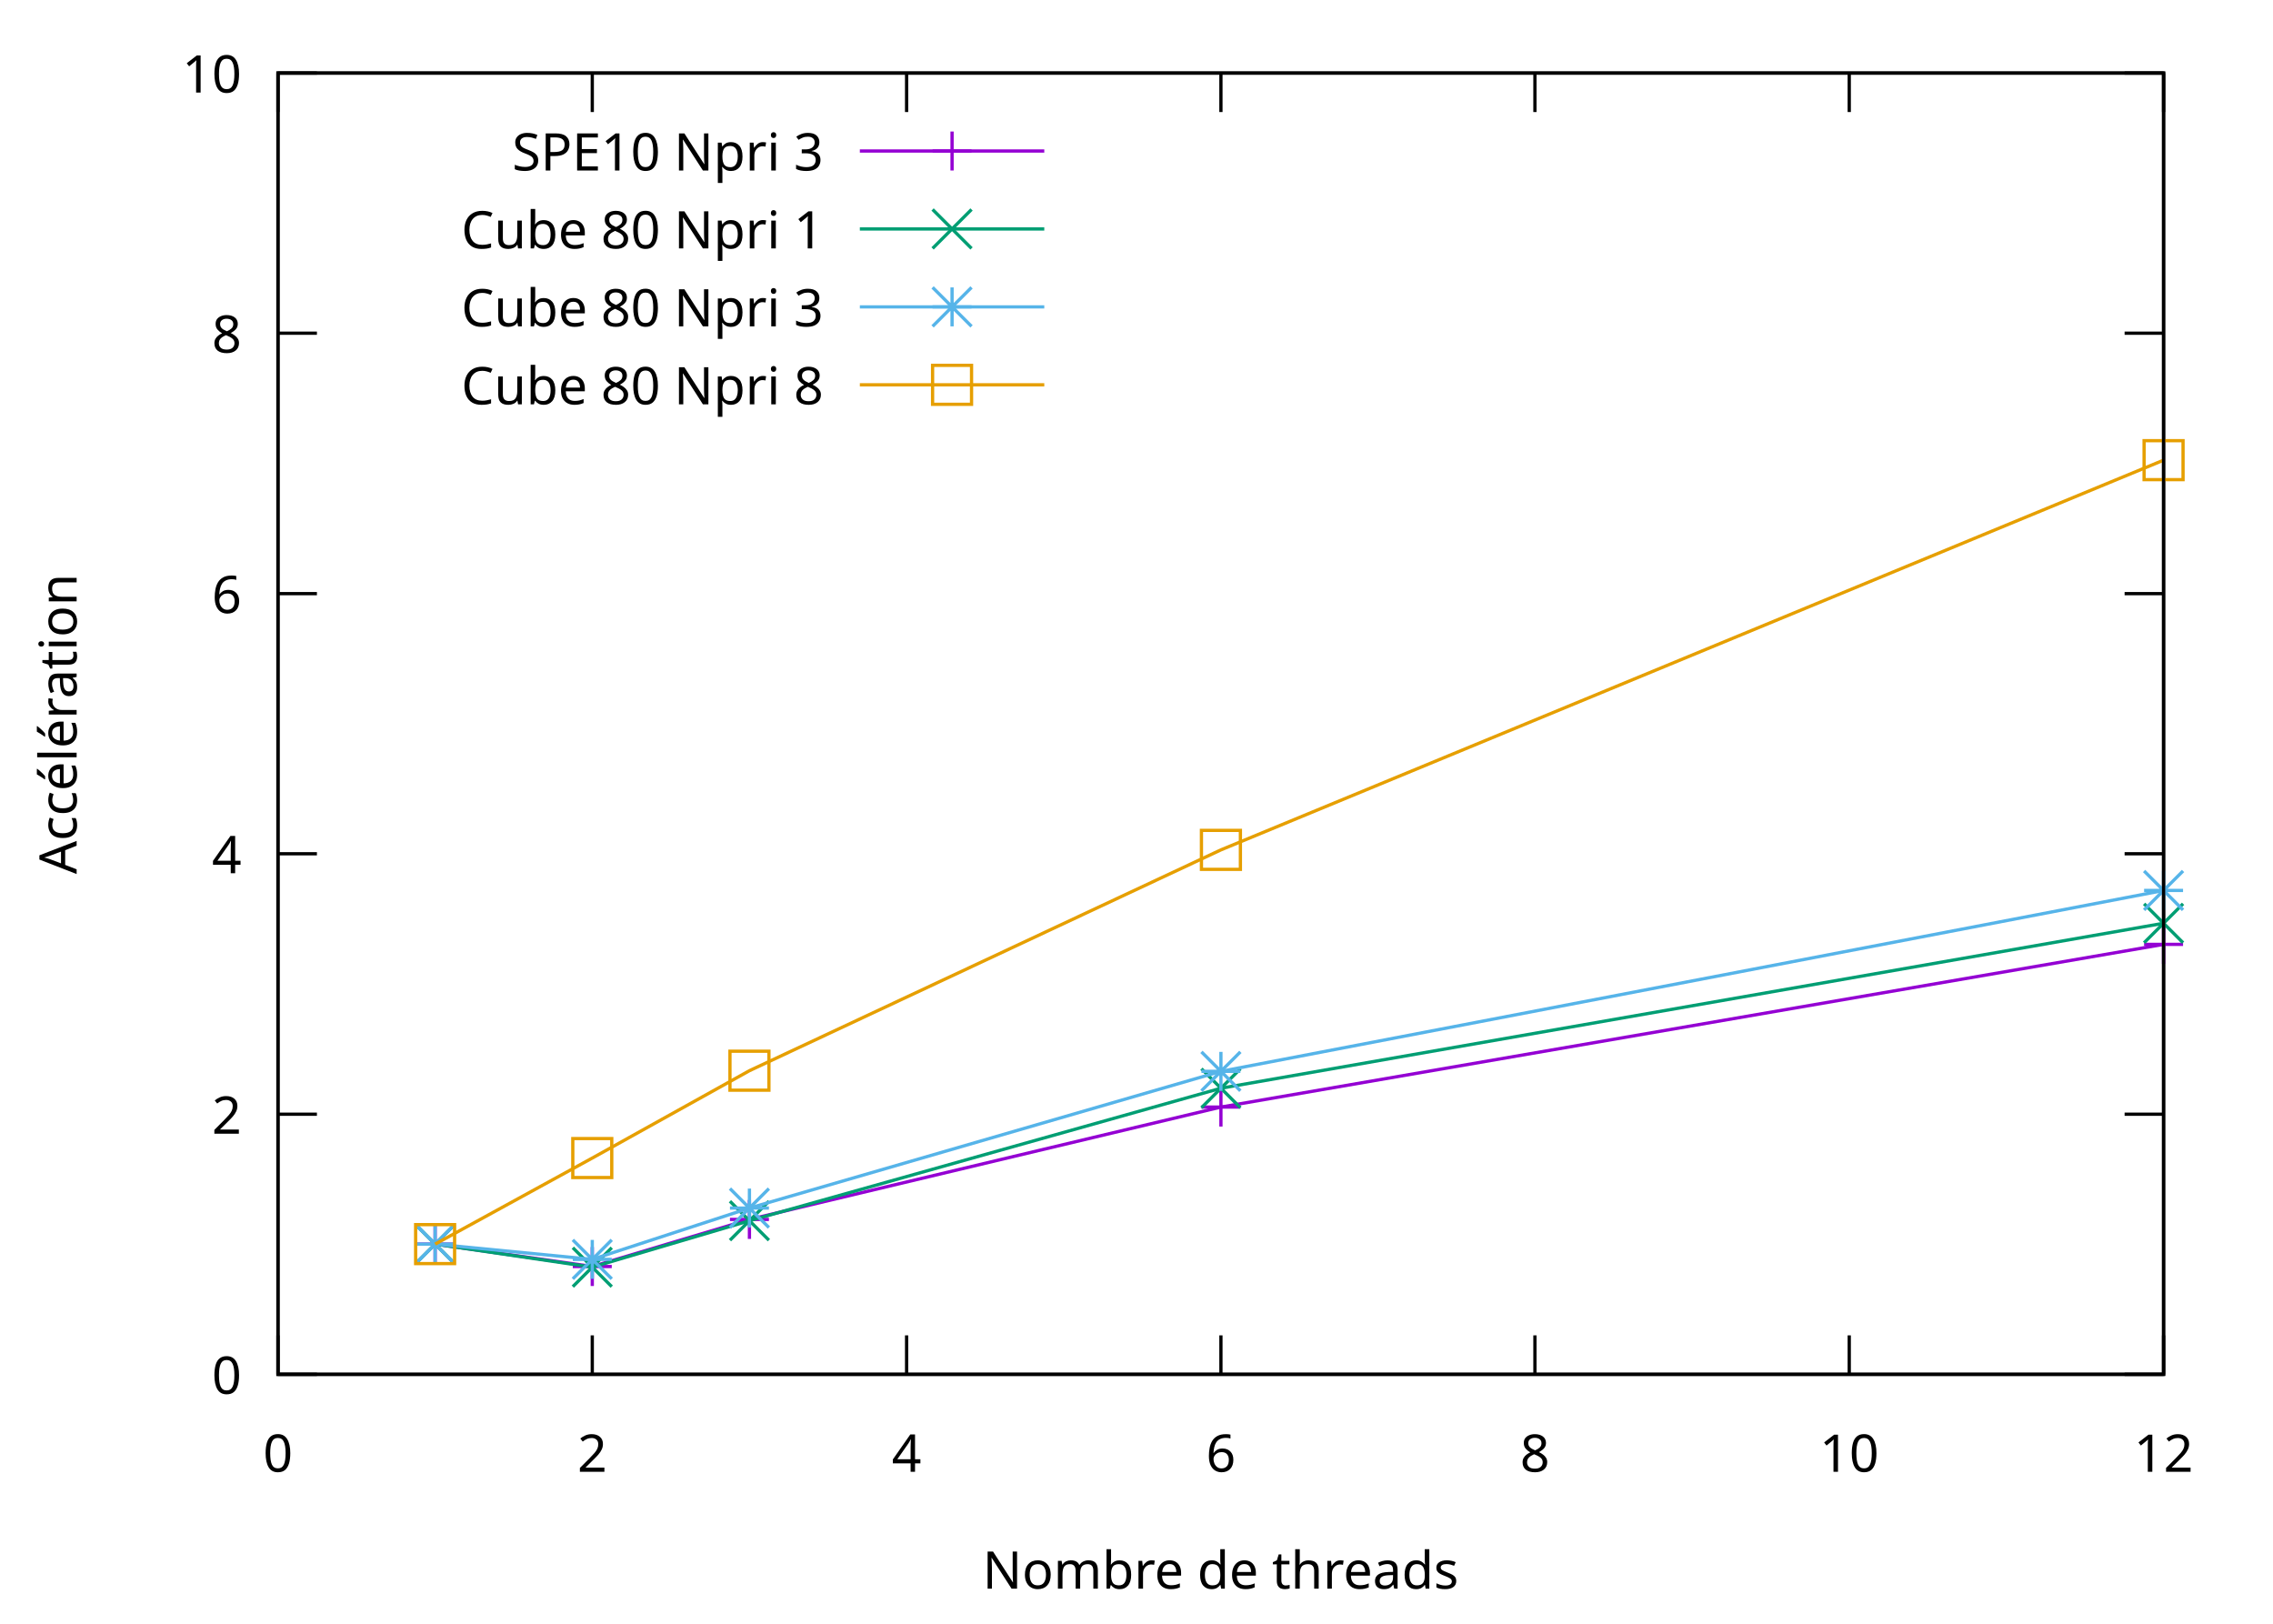
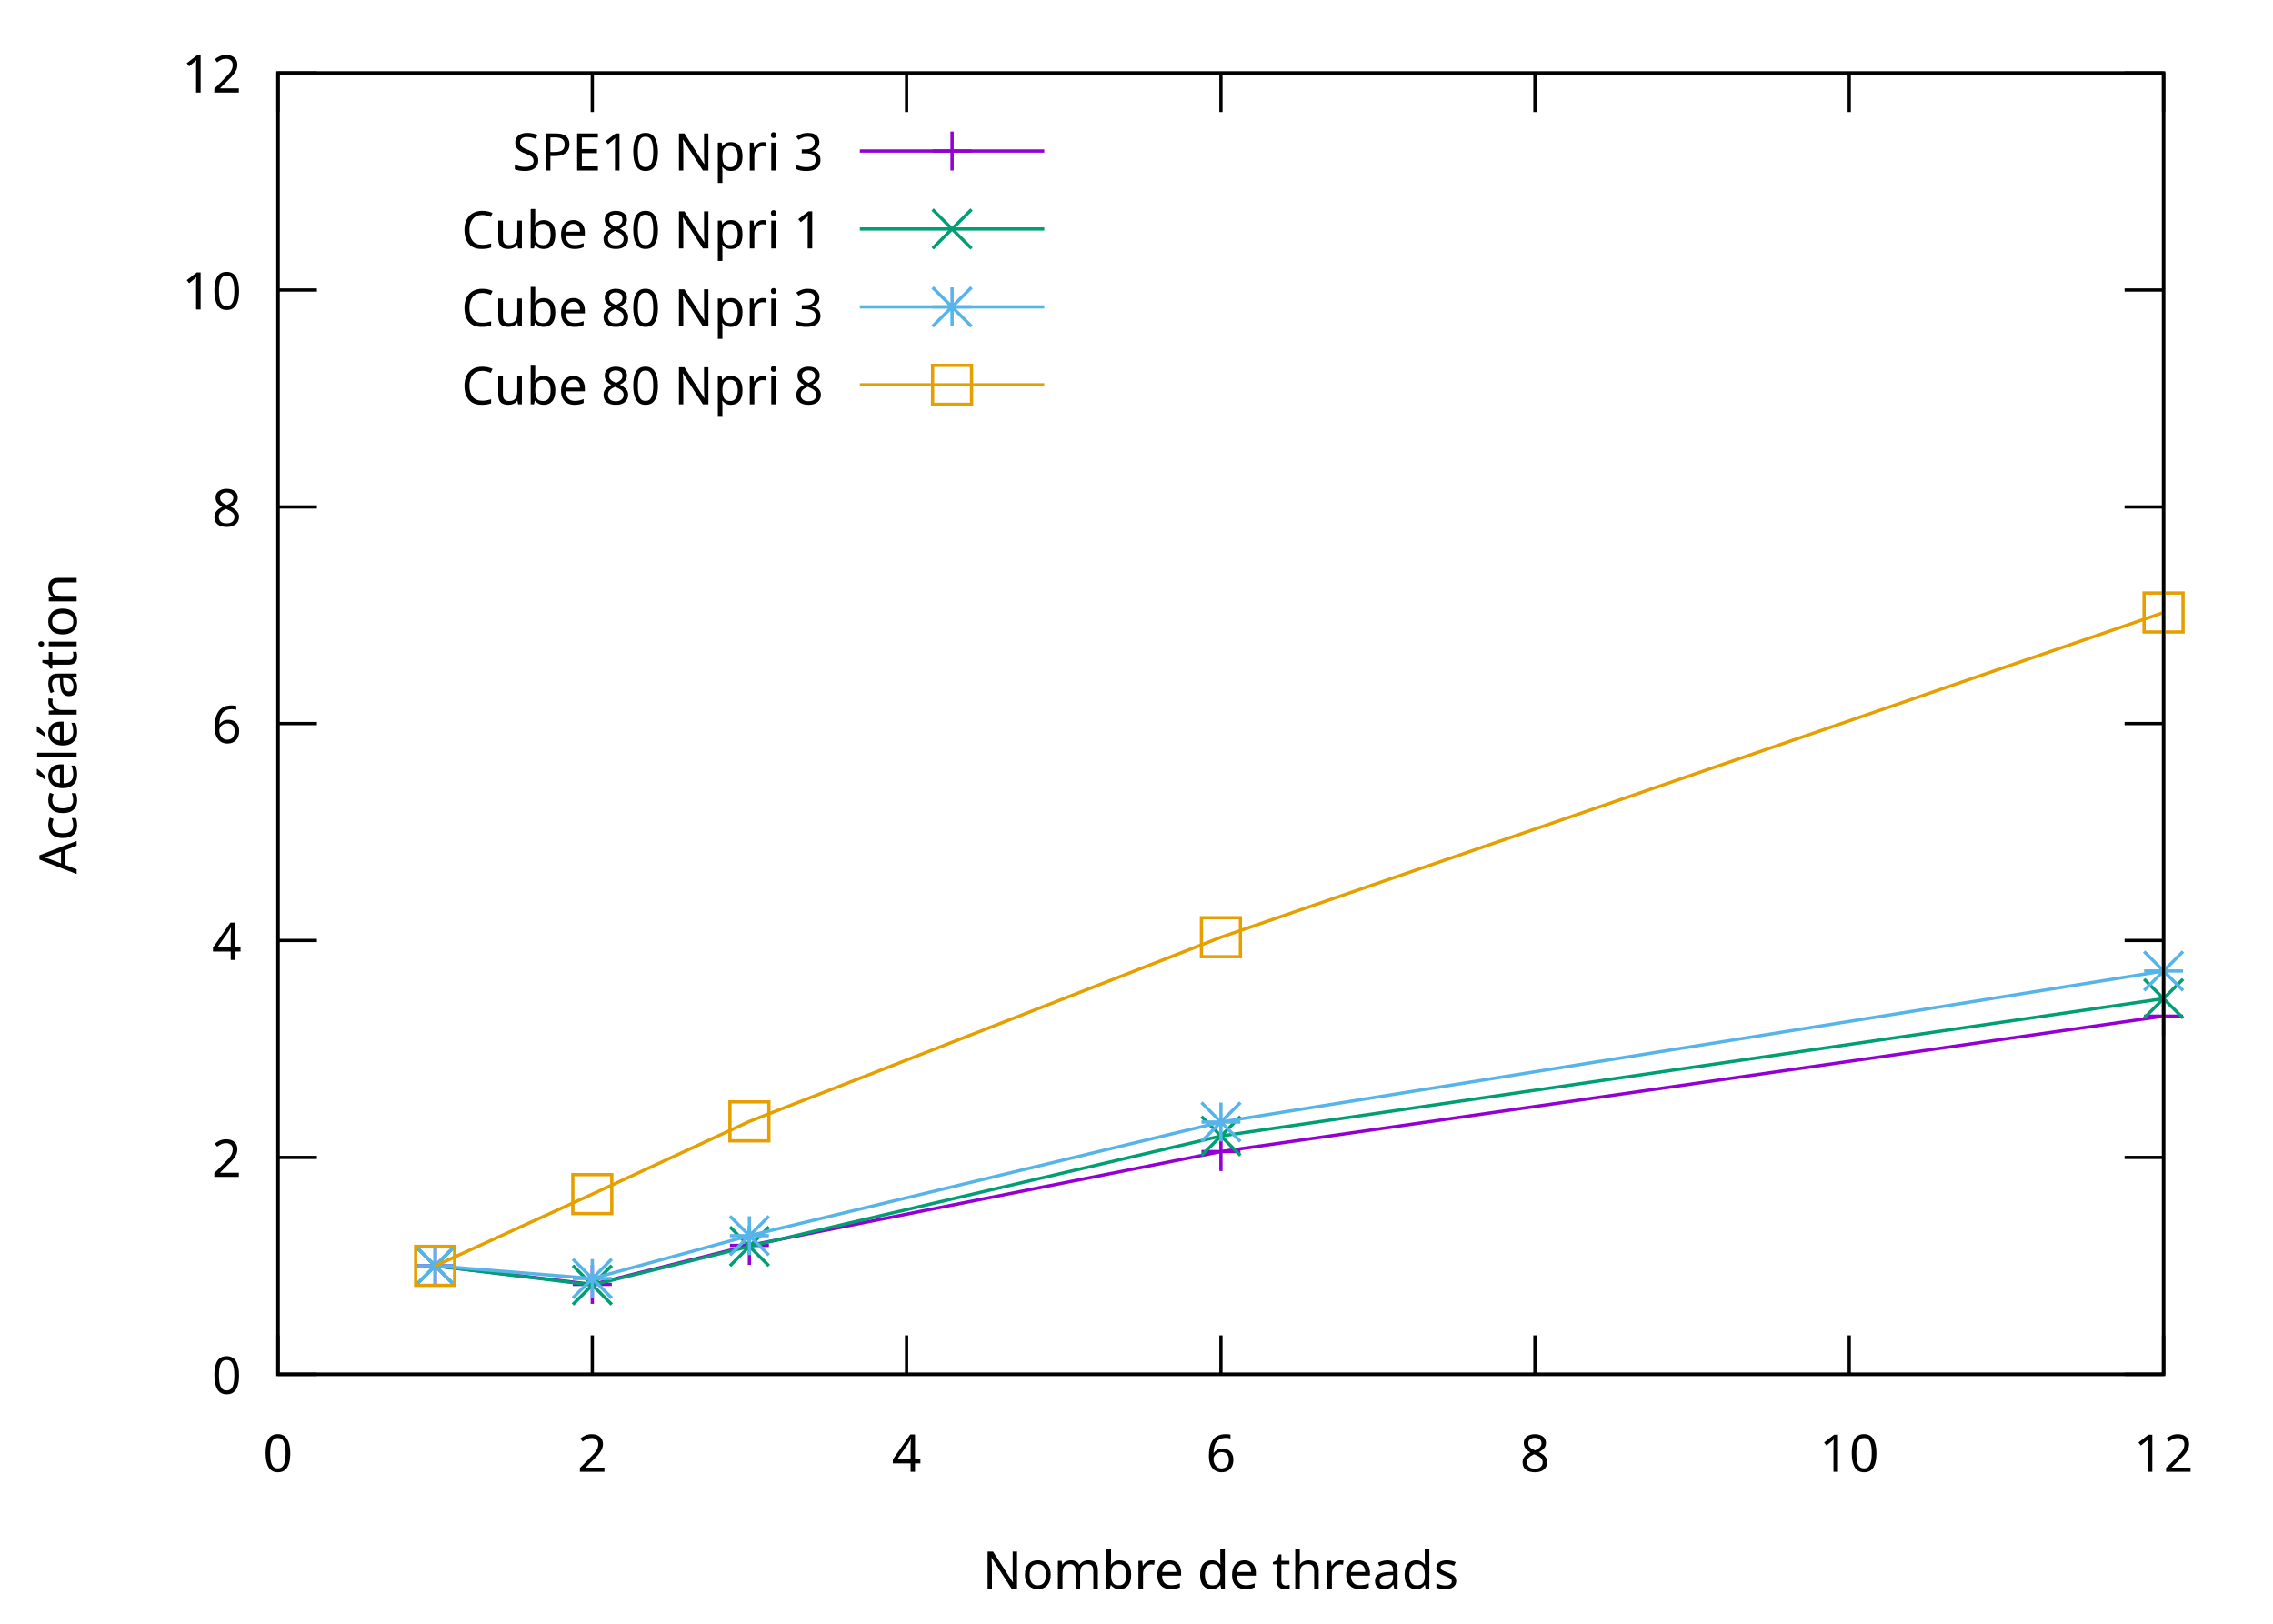
<svg xmlns="http://www.w3.org/2000/svg" xmlns:xlink="http://www.w3.org/1999/xlink" width="700" height="500" viewBox="0 0 700 500">
  <g id="gnuplot_canvas">
    <rect x="0" y="0" width="700" height="500" fill="none" />
    <defs>
      <circle id="gpDot" r="0.5" stroke-width="0.5" />
      <path id="gpPt0" stroke-width="0.167" stroke="currentColor" d="M-1,0 h2 M0,-1 v2" />
      <path id="gpPt1" stroke-width="0.167" stroke="currentColor" d="M-1,-1 L1,1 M1,-1 L-1,1" />
      <path id="gpPt2" stroke-width="0.167" stroke="currentColor" d="M-1,0 L1,0 M0,-1 L0,1 M-1,-1 L1,1 M-1,1 L1,-1" />
      <rect id="gpPt3" stroke-width="0.167" stroke="currentColor" x="-1" y="-1" width="2" height="2" />
      <rect id="gpPt4" stroke-width="0.167" stroke="currentColor" fill="currentColor" x="-1" y="-1" width="2" height="2" />
      <circle id="gpPt5" stroke-width="0.167" stroke="currentColor" cx="0" cy="0" r="1" />
      <use xlink:href="#gpPt5" id="gpPt6" fill="currentColor" stroke="none" />
      <path id="gpPt7" stroke-width="0.167" stroke="currentColor" d="M0,-1.33 L-1.33,0.67 L1.33,0.67 z" />
      <use xlink:href="#gpPt7" id="gpPt8" fill="currentColor" stroke="none" />
      <use xlink:href="#gpPt7" id="gpPt9" stroke="currentColor" transform="rotate(180)" />
      <use xlink:href="#gpPt9" id="gpPt10" fill="currentColor" stroke="none" />
      <use xlink:href="#gpPt3" id="gpPt11" stroke="currentColor" transform="rotate(45)" />
      <use xlink:href="#gpPt11" id="gpPt12" fill="currentColor" stroke="none" />
      <path id="gpPt13" stroke-width="0.167" stroke="currentColor" d="M0,1.330 L1.265,0.411 L0.782,-1.067 L-0.782,-1.076 L-1.265,0.411 z" />
      <use xlink:href="#gpPt13" id="gpPt14" fill="currentColor" stroke="none" />
      <filter id="textbox" filterUnits="objectBoundingBox" x="0" y="0" height="1" width="1">
        <feFlood flood-color="white" flood-opacity="1" result="bgnd" />
        <feComposite in="SourceGraphic" in2="bgnd" operator="atop" />
      </filter>
      <filter id="greybox" filterUnits="objectBoundingBox" x="0" y="0" height="1" width="1">
        <feFlood flood-color="lightgrey" flood-opacity="1" result="grey" />
        <feComposite in="SourceGraphic" in2="grey" operator="atop" />
      </filter>
    </defs>
    <g fill="none" color="white" stroke="currentColor" stroke-width="1.00" stroke-linecap="butt" stroke-linejoin="miter">
</g>
    <g fill="none" color="black" stroke="currentColor" stroke-width="1.00" stroke-linecap="butt" stroke-linejoin="miter">
      <path stroke="black" d="M85.6,423.2 L97.6,423.2 M666.3,423.2 L654.3,423.2  " />
      <g transform="translate(74.4,429.2)" stroke="none" fill="black" font-family="Verdana" font-size="16.00" text-anchor="end">
        <text>
          <tspan font-family="Verdana"> 0</tspan>
        </text>
      </g>
    </g>
    <g fill="none" color="black" stroke="currentColor" stroke-width="1.00" stroke-linecap="butt" stroke-linejoin="miter">
-       <path stroke="black" d="M85.6,343.1 L97.6,343.1 M666.3,343.1 L654.3,343.1  " />
-       <g transform="translate(74.4,349.1)" stroke="none" fill="black" font-family="Verdana" font-size="16.00" text-anchor="end">
+       <path stroke="black" d="M85.6,356.4 L97.6,356.4 M666.3,356.4 L654.3,356.4  " />
+       <g transform="translate(74.4,362.4)" stroke="none" fill="black" font-family="Verdana" font-size="16.00" text-anchor="end">
        <text>
          <tspan font-family="Verdana"> 2</tspan>
        </text>
      </g>
    </g>
    <g fill="none" color="black" stroke="currentColor" stroke-width="1.00" stroke-linecap="butt" stroke-linejoin="miter">
-       <path stroke="black" d="M85.6,262.9 L97.6,262.9 M666.3,262.9 L654.3,262.9  " />
-       <g transform="translate(74.4,268.9)" stroke="none" fill="black" font-family="Verdana" font-size="16.00" text-anchor="end">
+       <path stroke="black" d="M85.6,289.6 L97.6,289.6 M666.3,289.6 L654.3,289.6  " />
+       <g transform="translate(74.4,295.6)" stroke="none" fill="black" font-family="Verdana" font-size="16.00" text-anchor="end">
        <text>
          <tspan font-family="Verdana"> 4</tspan>
        </text>
      </g>
    </g>
    <g fill="none" color="black" stroke="currentColor" stroke-width="1.00" stroke-linecap="butt" stroke-linejoin="miter">
-       <path stroke="black" d="M85.6,182.8 L97.6,182.8 M666.3,182.8 L654.3,182.8  " />
-       <g transform="translate(74.4,188.8)" stroke="none" fill="black" font-family="Verdana" font-size="16.00" text-anchor="end">
+       <path stroke="black" d="M85.6,222.8 L97.6,222.8 M666.3,222.8 L654.3,222.8  " />
+       <g transform="translate(74.4,228.8)" stroke="none" fill="black" font-family="Verdana" font-size="16.00" text-anchor="end">
        <text>
          <tspan font-family="Verdana"> 6</tspan>
        </text>
      </g>
    </g>
    <g fill="none" color="black" stroke="currentColor" stroke-width="1.00" stroke-linecap="butt" stroke-linejoin="miter">
-       <path stroke="black" d="M85.6,102.6 L97.6,102.6 M666.3,102.6 L654.3,102.6  " />
-       <g transform="translate(74.4,108.6)" stroke="none" fill="black" font-family="Verdana" font-size="16.00" text-anchor="end">
+       <path stroke="black" d="M85.6,156.1 L97.6,156.1 M666.3,156.1 L654.3,156.1  " />
+       <g transform="translate(74.4,162.1)" stroke="none" fill="black" font-family="Verdana" font-size="16.00" text-anchor="end">
        <text>
          <tspan font-family="Verdana"> 8</tspan>
+         </text>
+       </g>
+     </g>
+     <g fill="none" color="black" stroke="currentColor" stroke-width="1.00" stroke-linecap="butt" stroke-linejoin="miter">
+       <path stroke="black" d="M85.6,89.3 L97.6,89.3 M666.3,89.3 L654.3,89.3  " />
+       <g transform="translate(74.4,95.3)" stroke="none" fill="black" font-family="Verdana" font-size="16.00" text-anchor="end">
+         <text>
+           <tspan font-family="Verdana"> 10</tspan>
        </text>
      </g>
    </g>
    <g fill="none" color="black" stroke="currentColor" stroke-width="1.00" stroke-linecap="butt" stroke-linejoin="miter">
      <path stroke="black" d="M85.6,22.5 L97.6,22.5 M666.3,22.5 L654.3,22.5  " />
      <g transform="translate(74.4,28.5)" stroke="none" fill="black" font-family="Verdana" font-size="16.00" text-anchor="end">
        <text>
-           <tspan font-family="Verdana"> 10</tspan>
+           <tspan font-family="Verdana"> 12</tspan>
        </text>
      </g>
    </g>
    <g fill="none" color="black" stroke="currentColor" stroke-width="1.00" stroke-linecap="butt" stroke-linejoin="miter">
      <path stroke="black" d="M85.6,423.2 L85.6,411.2 M85.6,22.5 L85.6,34.5  " />
      <g transform="translate(85.6,453.2)" stroke="none" fill="black" font-family="Verdana" font-size="16.00" text-anchor="middle">
        <text>
          <tspan font-family="Verdana"> 0</tspan>
        </text>
      </g>
    </g>
    <g fill="none" color="black" stroke="currentColor" stroke-width="1.00" stroke-linecap="butt" stroke-linejoin="miter">
      <path stroke="black" d="M182.4,423.2 L182.4,411.2 M182.4,22.5 L182.4,34.5  " />
      <g transform="translate(182.4,453.2)" stroke="none" fill="black" font-family="Verdana" font-size="16.00" text-anchor="middle">
        <text>
          <tspan font-family="Verdana"> 2</tspan>
        </text>
      </g>
    </g>
    <g fill="none" color="black" stroke="currentColor" stroke-width="1.00" stroke-linecap="butt" stroke-linejoin="miter">
      <path stroke="black" d="M279.2,423.2 L279.2,411.2 M279.2,22.5 L279.2,34.5  " />
      <g transform="translate(279.2,453.2)" stroke="none" fill="black" font-family="Verdana" font-size="16.00" text-anchor="middle">
        <text>
          <tspan font-family="Verdana"> 4</tspan>
        </text>
      </g>
    </g>
    <g fill="none" color="black" stroke="currentColor" stroke-width="1.00" stroke-linecap="butt" stroke-linejoin="miter">
      <path stroke="black" d="M376.0,423.2 L376.0,411.2 M376.0,22.5 L376.0,34.5  " />
      <g transform="translate(376.0,453.2)" stroke="none" fill="black" font-family="Verdana" font-size="16.00" text-anchor="middle">
        <text>
          <tspan font-family="Verdana"> 6</tspan>
        </text>
      </g>
    </g>
    <g fill="none" color="black" stroke="currentColor" stroke-width="1.00" stroke-linecap="butt" stroke-linejoin="miter">
      <path stroke="black" d="M472.7,423.2 L472.7,411.2 M472.7,22.5 L472.7,34.5  " />
      <g transform="translate(472.7,453.2)" stroke="none" fill="black" font-family="Verdana" font-size="16.00" text-anchor="middle">
        <text>
          <tspan font-family="Verdana"> 8</tspan>
        </text>
      </g>
    </g>
    <g fill="none" color="black" stroke="currentColor" stroke-width="1.00" stroke-linecap="butt" stroke-linejoin="miter">
      <path stroke="black" d="M569.5,423.2 L569.5,411.2 M569.5,22.5 L569.5,34.5  " />
      <g transform="translate(569.5,453.2)" stroke="none" fill="black" font-family="Verdana" font-size="16.00" text-anchor="middle">
        <text>
          <tspan font-family="Verdana"> 10</tspan>
        </text>
      </g>
    </g>
    <g fill="none" color="black" stroke="currentColor" stroke-width="1.00" stroke-linecap="butt" stroke-linejoin="miter">
      <path stroke="black" d="M666.3,423.2 L666.3,411.2 M666.3,22.5 L666.3,34.5  " />
      <g transform="translate(666.3,453.2)" stroke="none" fill="black" font-family="Verdana" font-size="16.00" text-anchor="middle">
        <text>
          <tspan font-family="Verdana"> 12</tspan>
        </text>
      </g>
    </g>
    <g fill="none" color="black" stroke="currentColor" stroke-width="1.00" stroke-linecap="butt" stroke-linejoin="miter">
</g>
    <g fill="none" color="black" stroke="currentColor" stroke-width="1.00" stroke-linecap="butt" stroke-linejoin="miter">
      <path stroke="black" d="M85.6,22.5 L85.6,423.2 L666.3,423.2 L666.3,22.5 L85.6,22.5 Z  " />
    </g>
    <g fill="none" color="black" stroke="currentColor" stroke-width="1.00" stroke-linecap="butt" stroke-linejoin="miter">
      <g transform="translate(23.6,222.9) rotate(270)" stroke="none" fill="black" font-family="Verdana" font-size="16.00" text-anchor="middle">
        <text>
          <tspan font-family="Verdana">Accélération</tspan>
        </text>
      </g>
    </g>
    <g fill="none" color="black" stroke="currentColor" stroke-width="1.00" stroke-linecap="butt" stroke-linejoin="miter">
      <g transform="translate(375.9,489.2)" stroke="none" fill="black" font-family="Verdana" font-size="16.00" text-anchor="middle">
        <text>
          <tspan font-family="Verdana">Nombre de threads</tspan>
        </text>
      </g>
    </g>
    <g fill="none" color="black" stroke="currentColor" stroke-width="1.00" stroke-linecap="butt" stroke-linejoin="miter">
</g>
    <g id="gnuplot_plot_1">
      <g fill="none" color="black" stroke="currentColor" stroke-width="1.00" stroke-linecap="butt" stroke-linejoin="miter">
        <g transform="translate(253.6,52.5)" stroke="none" fill="black" font-family="Verdana" font-size="16.00" text-anchor="end">
          <text>
            <tspan font-family="Verdana">SPE10 Npri 3</tspan>
          </text>
        </g>
      </g>
      <g fill="none" color="black" stroke="currentColor" stroke-width="1.00" stroke-linecap="butt" stroke-linejoin="miter">
-         <path stroke="rgb(148,   0, 211)" d="M264.8,46.5 L321.6,46.5 M134.0,383.1 L182.4,390.0 L230.8,375.5 L376.0,340.9 L666.3,290.8  " />
-         <use xlink:href="#gpPt0" transform="translate(134.0,383.1) scale(6.00)" color="rgb(148,   0, 211)" />
-         <use xlink:href="#gpPt0" transform="translate(182.4,390.0) scale(6.00)" color="rgb(148,   0, 211)" />
-         <use xlink:href="#gpPt0" transform="translate(230.8,375.5) scale(6.00)" color="rgb(148,   0, 211)" />
-         <use xlink:href="#gpPt0" transform="translate(376.0,340.9) scale(6.00)" color="rgb(148,   0, 211)" />
-         <use xlink:href="#gpPt0" transform="translate(666.3,290.8) scale(6.00)" color="rgb(148,   0, 211)" />
+         <path stroke="rgb(148,   0, 211)" d="M264.8,46.5 L321.6,46.5 M134.0,389.8 L182.4,395.5 L230.8,383.5 L376.0,354.6 L666.3,312.9  " />
+         <use xlink:href="#gpPt0" transform="translate(134.0,389.8) scale(6.00)" color="rgb(148,   0, 211)" />
+         <use xlink:href="#gpPt0" transform="translate(182.4,395.5) scale(6.00)" color="rgb(148,   0, 211)" />
+         <use xlink:href="#gpPt0" transform="translate(230.8,383.5) scale(6.00)" color="rgb(148,   0, 211)" />
+         <use xlink:href="#gpPt0" transform="translate(376.0,354.6) scale(6.00)" color="rgb(148,   0, 211)" />
+         <use xlink:href="#gpPt0" transform="translate(666.3,312.9) scale(6.00)" color="rgb(148,   0, 211)" />
        <use xlink:href="#gpPt0" transform="translate(293.2,46.5) scale(6.00)" color="rgb(148,   0, 211)" />
      </g>
    </g>
    <g id="gnuplot_plot_2">
      <g fill="none" color="black" stroke="currentColor" stroke-width="1.00" stroke-linecap="butt" stroke-linejoin="miter">
        <g transform="translate(253.6,76.5)" stroke="none" fill="black" font-family="Verdana" font-size="16.00" text-anchor="end">
          <text>
            <tspan font-family="Verdana">Cube 80 Npri 1</tspan>
          </text>
        </g>
      </g>
      <g fill="none" color="black" stroke="currentColor" stroke-width="1.00" stroke-linecap="butt" stroke-linejoin="miter">
-         <path stroke="rgb(  0, 158, 115)" d="M264.8,70.5 L321.6,70.5 M134.0,383.1 L182.4,390.2 L230.8,375.9 L376.0,335.1 L666.3,284.3  " />
-         <use xlink:href="#gpPt1" transform="translate(134.0,383.1) scale(6.00)" color="rgb(  0, 158, 115)" />
-         <use xlink:href="#gpPt1" transform="translate(182.4,390.2) scale(6.00)" color="rgb(  0, 158, 115)" />
-         <use xlink:href="#gpPt1" transform="translate(230.8,375.9) scale(6.00)" color="rgb(  0, 158, 115)" />
-         <use xlink:href="#gpPt1" transform="translate(376.0,335.1) scale(6.00)" color="rgb(  0, 158, 115)" />
-         <use xlink:href="#gpPt1" transform="translate(666.3,284.3) scale(6.00)" color="rgb(  0, 158, 115)" />
+         <path stroke="rgb(  0, 158, 115)" d="M264.8,70.5 L321.6,70.5 M134.0,389.8 L182.4,395.7 L230.8,383.8 L376.0,349.8 L666.3,307.5  " />
+         <use xlink:href="#gpPt1" transform="translate(134.0,389.8) scale(6.00)" color="rgb(  0, 158, 115)" />
+         <use xlink:href="#gpPt1" transform="translate(182.4,395.7) scale(6.00)" color="rgb(  0, 158, 115)" />
+         <use xlink:href="#gpPt1" transform="translate(230.8,383.8) scale(6.00)" color="rgb(  0, 158, 115)" />
+         <use xlink:href="#gpPt1" transform="translate(376.0,349.8) scale(6.00)" color="rgb(  0, 158, 115)" />
+         <use xlink:href="#gpPt1" transform="translate(666.3,307.5) scale(6.00)" color="rgb(  0, 158, 115)" />
        <use xlink:href="#gpPt1" transform="translate(293.2,70.5) scale(6.00)" color="rgb(  0, 158, 115)" />
      </g>
    </g>
    <g id="gnuplot_plot_3">
      <g fill="none" color="black" stroke="currentColor" stroke-width="1.00" stroke-linecap="butt" stroke-linejoin="miter">
        <g transform="translate(253.6,100.5)" stroke="none" fill="black" font-family="Verdana" font-size="16.00" text-anchor="end">
          <text>
            <tspan font-family="Verdana">Cube 80 Npri 3</tspan>
          </text>
        </g>
      </g>
      <g fill="none" color="black" stroke="currentColor" stroke-width="1.00" stroke-linecap="butt" stroke-linejoin="miter">
-         <path stroke="rgb( 86, 180, 233)" d="M264.8,94.5 L321.6,94.5 M134.0,383.1 L182.4,387.8 L230.8,372.0 L376.0,329.9 L666.3,274.2  " />
-         <use xlink:href="#gpPt2" transform="translate(134.0,383.1) scale(6.00)" color="rgb( 86, 180, 233)" />
-         <use xlink:href="#gpPt2" transform="translate(182.4,387.8) scale(6.00)" color="rgb( 86, 180, 233)" />
-         <use xlink:href="#gpPt2" transform="translate(230.8,372.0) scale(6.00)" color="rgb( 86, 180, 233)" />
-         <use xlink:href="#gpPt2" transform="translate(376.0,329.9) scale(6.00)" color="rgb( 86, 180, 233)" />
-         <use xlink:href="#gpPt2" transform="translate(666.3,274.2) scale(6.00)" color="rgb( 86, 180, 233)" />
+         <path stroke="rgb( 86, 180, 233)" d="M264.8,94.5 L321.6,94.5 M134.0,389.8 L182.4,393.7 L230.8,380.5 L376.0,345.5 L666.3,299.0  " />
+         <use xlink:href="#gpPt2" transform="translate(134.0,389.8) scale(6.00)" color="rgb( 86, 180, 233)" />
+         <use xlink:href="#gpPt2" transform="translate(182.4,393.7) scale(6.00)" color="rgb( 86, 180, 233)" />
+         <use xlink:href="#gpPt2" transform="translate(230.8,380.5) scale(6.00)" color="rgb( 86, 180, 233)" />
+         <use xlink:href="#gpPt2" transform="translate(376.0,345.5) scale(6.00)" color="rgb( 86, 180, 233)" />
+         <use xlink:href="#gpPt2" transform="translate(666.3,299.0) scale(6.00)" color="rgb( 86, 180, 233)" />
        <use xlink:href="#gpPt2" transform="translate(293.2,94.5) scale(6.00)" color="rgb( 86, 180, 233)" />
      </g>
    </g>
    <g id="gnuplot_plot_4">
      <g fill="none" color="black" stroke="currentColor" stroke-width="1.00" stroke-linecap="butt" stroke-linejoin="miter">
        <g transform="translate(253.6,124.5)" stroke="none" fill="black" font-family="Verdana" font-size="16.00" text-anchor="end">
          <text>
            <tspan font-family="Verdana">Cube 80 Npri 8</tspan>
          </text>
        </g>
      </g>
      <g fill="none" color="black" stroke="currentColor" stroke-width="1.00" stroke-linecap="butt" stroke-linejoin="miter">
-         <path stroke="rgb(230, 159,   0)" d="M264.8,118.5 L321.6,118.5 M134.0,383.1 L182.4,356.6 L230.8,329.7 L376.0,261.7 L666.3,141.7  " />
-         <use xlink:href="#gpPt3" transform="translate(134.0,383.1) scale(6.00)" color="rgb(230, 159,   0)" />
-         <use xlink:href="#gpPt3" transform="translate(182.4,356.6) scale(6.00)" color="rgb(230, 159,   0)" />
-         <use xlink:href="#gpPt3" transform="translate(230.8,329.7) scale(6.00)" color="rgb(230, 159,   0)" />
-         <use xlink:href="#gpPt3" transform="translate(376.0,261.7) scale(6.00)" color="rgb(230, 159,   0)" />
-         <use xlink:href="#gpPt3" transform="translate(666.3,141.7) scale(6.00)" color="rgb(230, 159,   0)" />
+         <path stroke="rgb(230, 159,   0)" d="M264.8,118.5 L321.6,118.5 M134.0,389.8 L182.4,367.7 L230.8,345.3 L376.0,288.6 L666.3,188.6  " />
+         <use xlink:href="#gpPt3" transform="translate(134.0,389.8) scale(6.00)" color="rgb(230, 159,   0)" />
+         <use xlink:href="#gpPt3" transform="translate(182.4,367.7) scale(6.00)" color="rgb(230, 159,   0)" />
+         <use xlink:href="#gpPt3" transform="translate(230.8,345.3) scale(6.00)" color="rgb(230, 159,   0)" />
+         <use xlink:href="#gpPt3" transform="translate(376.0,288.6) scale(6.00)" color="rgb(230, 159,   0)" />
+         <use xlink:href="#gpPt3" transform="translate(666.3,188.6) scale(6.00)" color="rgb(230, 159,   0)" />
        <use xlink:href="#gpPt3" transform="translate(293.2,118.5) scale(6.00)" color="rgb(230, 159,   0)" />
      </g>
    </g>
    <g fill="none" color="white" stroke="rgb(230, 159,   0)" stroke-width="2.00" stroke-linecap="butt" stroke-linejoin="miter">
</g>
    <g fill="none" color="black" stroke="currentColor" stroke-width="2.00" stroke-linecap="butt" stroke-linejoin="miter">
</g>
    <g fill="none" color="black" stroke="black" stroke-width="1.00" stroke-linecap="butt" stroke-linejoin="miter">
</g>
    <g fill="none" color="black" stroke="currentColor" stroke-width="1.00" stroke-linecap="butt" stroke-linejoin="miter">
      <path stroke="black" d="M85.6,22.5 L85.6,423.2 L666.3,423.2 L666.3,22.5 L85.6,22.5 Z  " />
    </g>
    <g fill="none" color="black" stroke="currentColor" stroke-width="1.00" stroke-linecap="butt" stroke-linejoin="miter">
</g>
  </g>
</svg>
